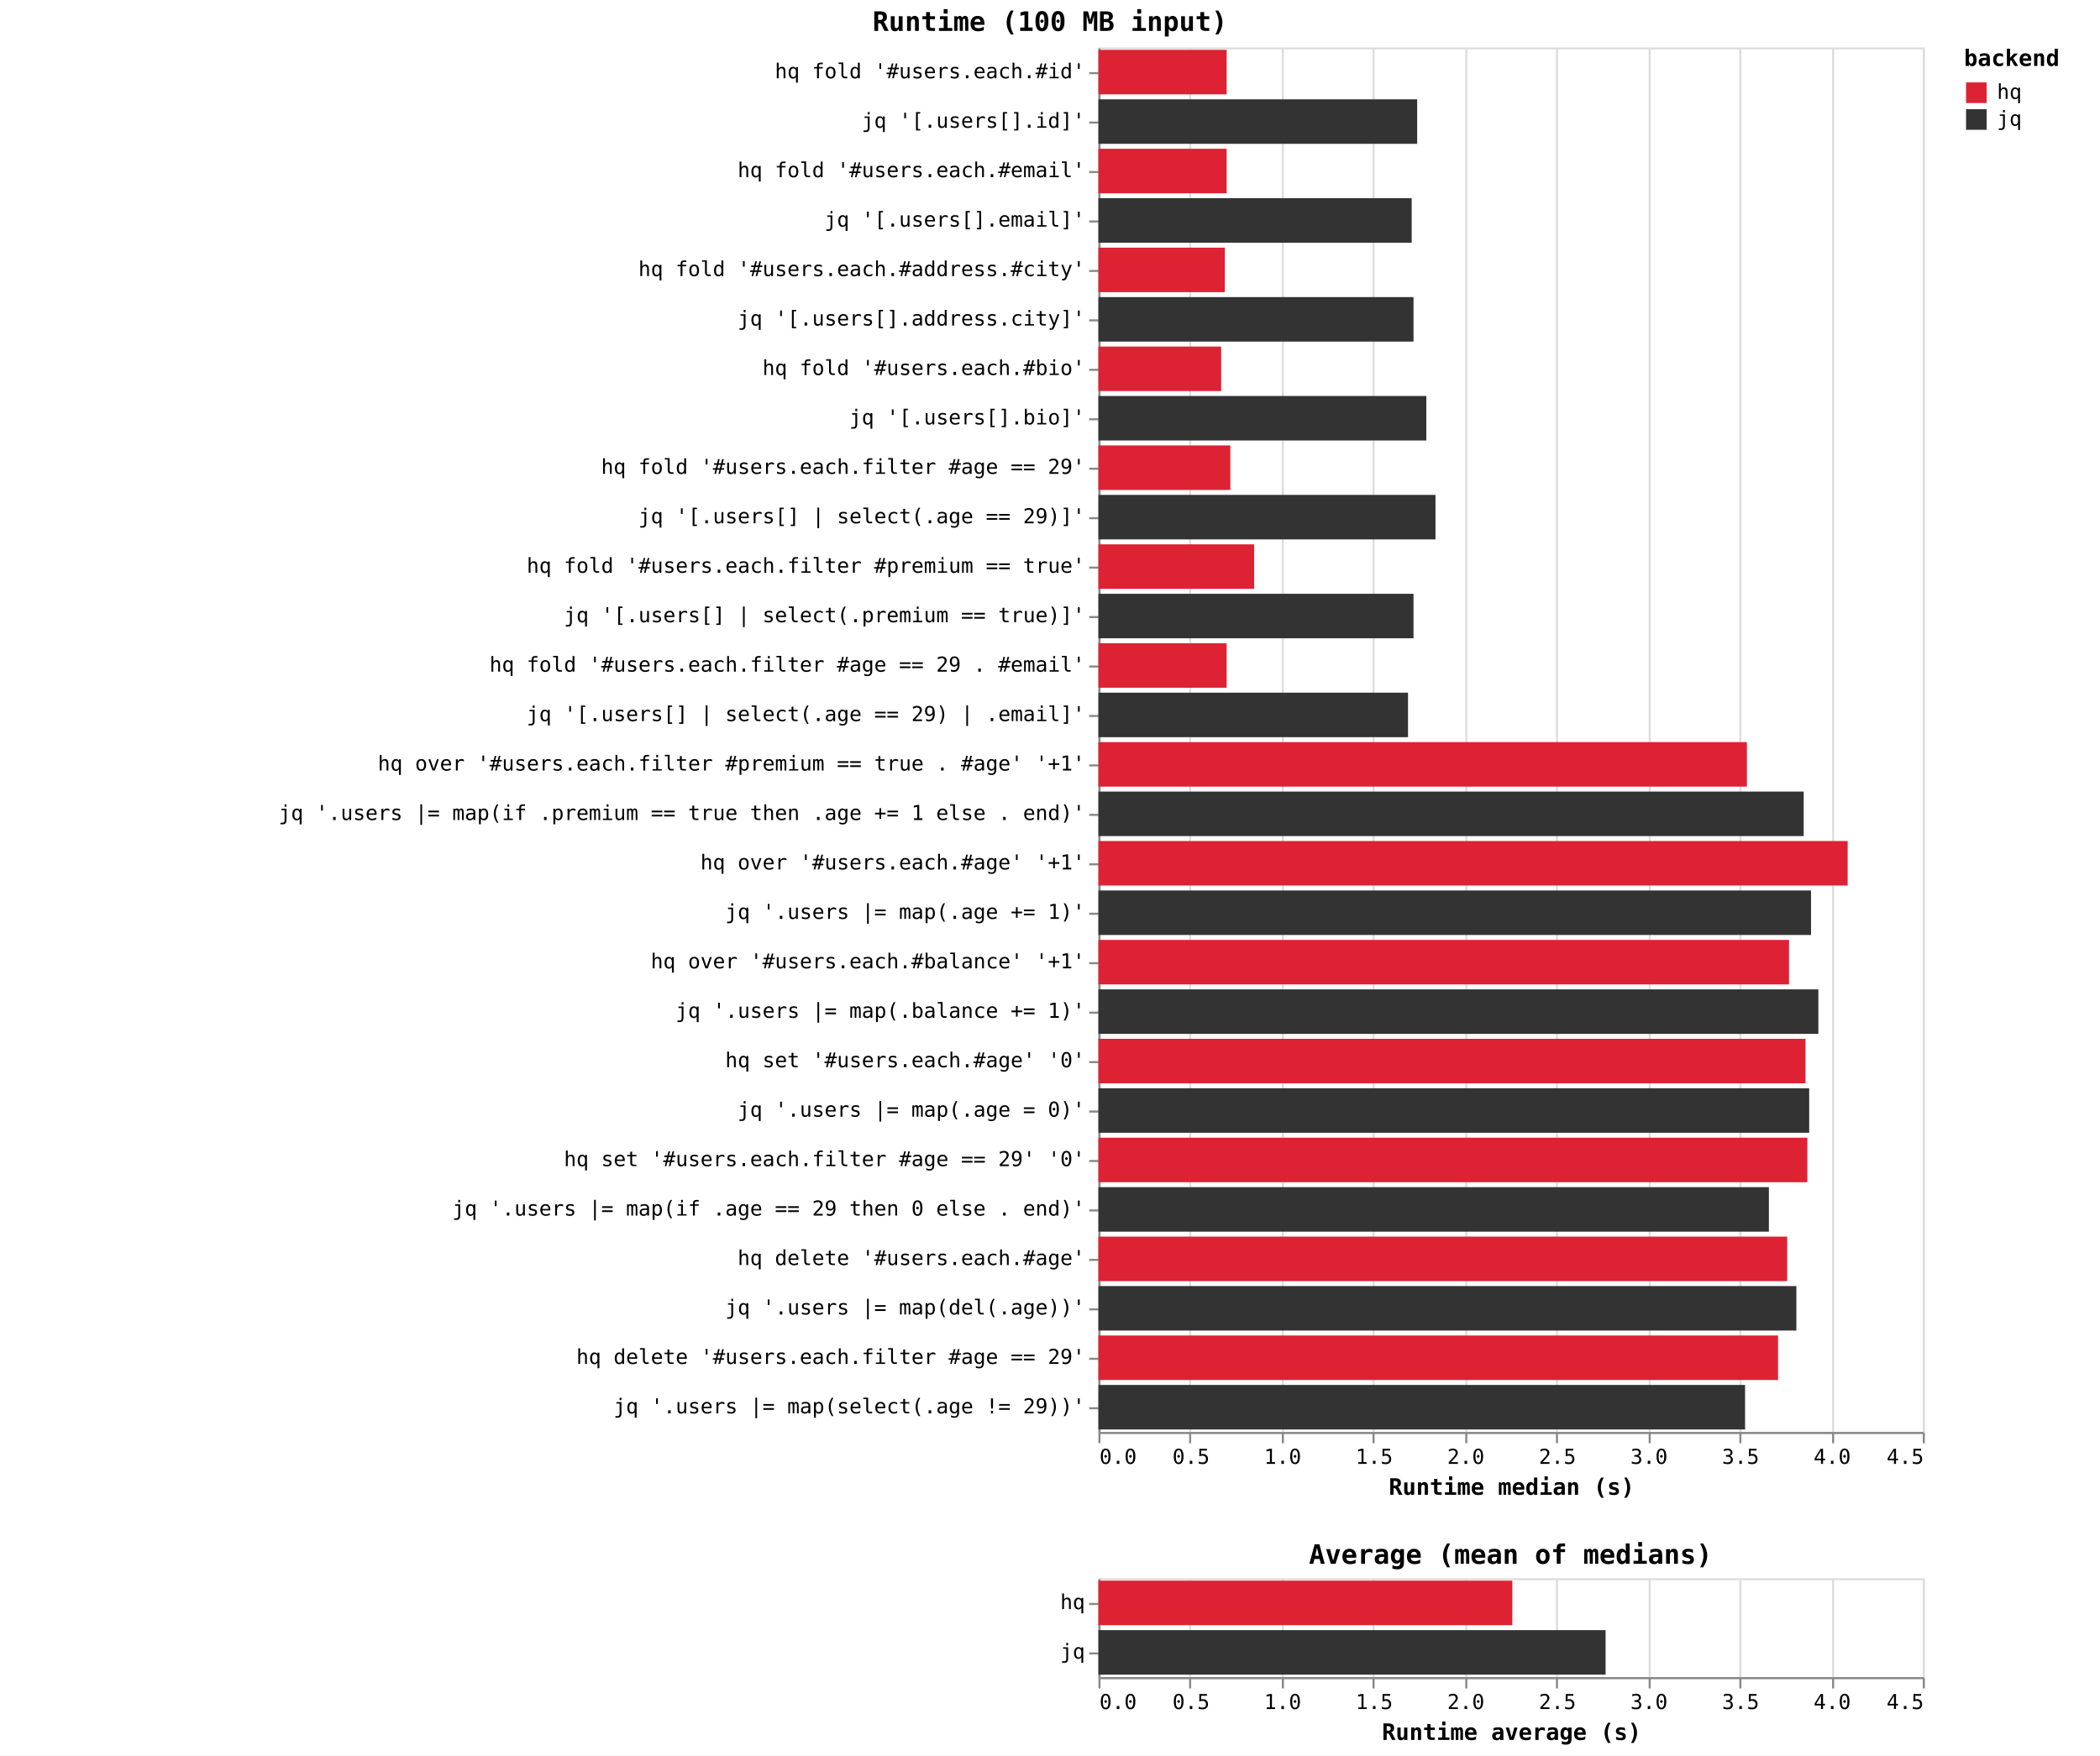
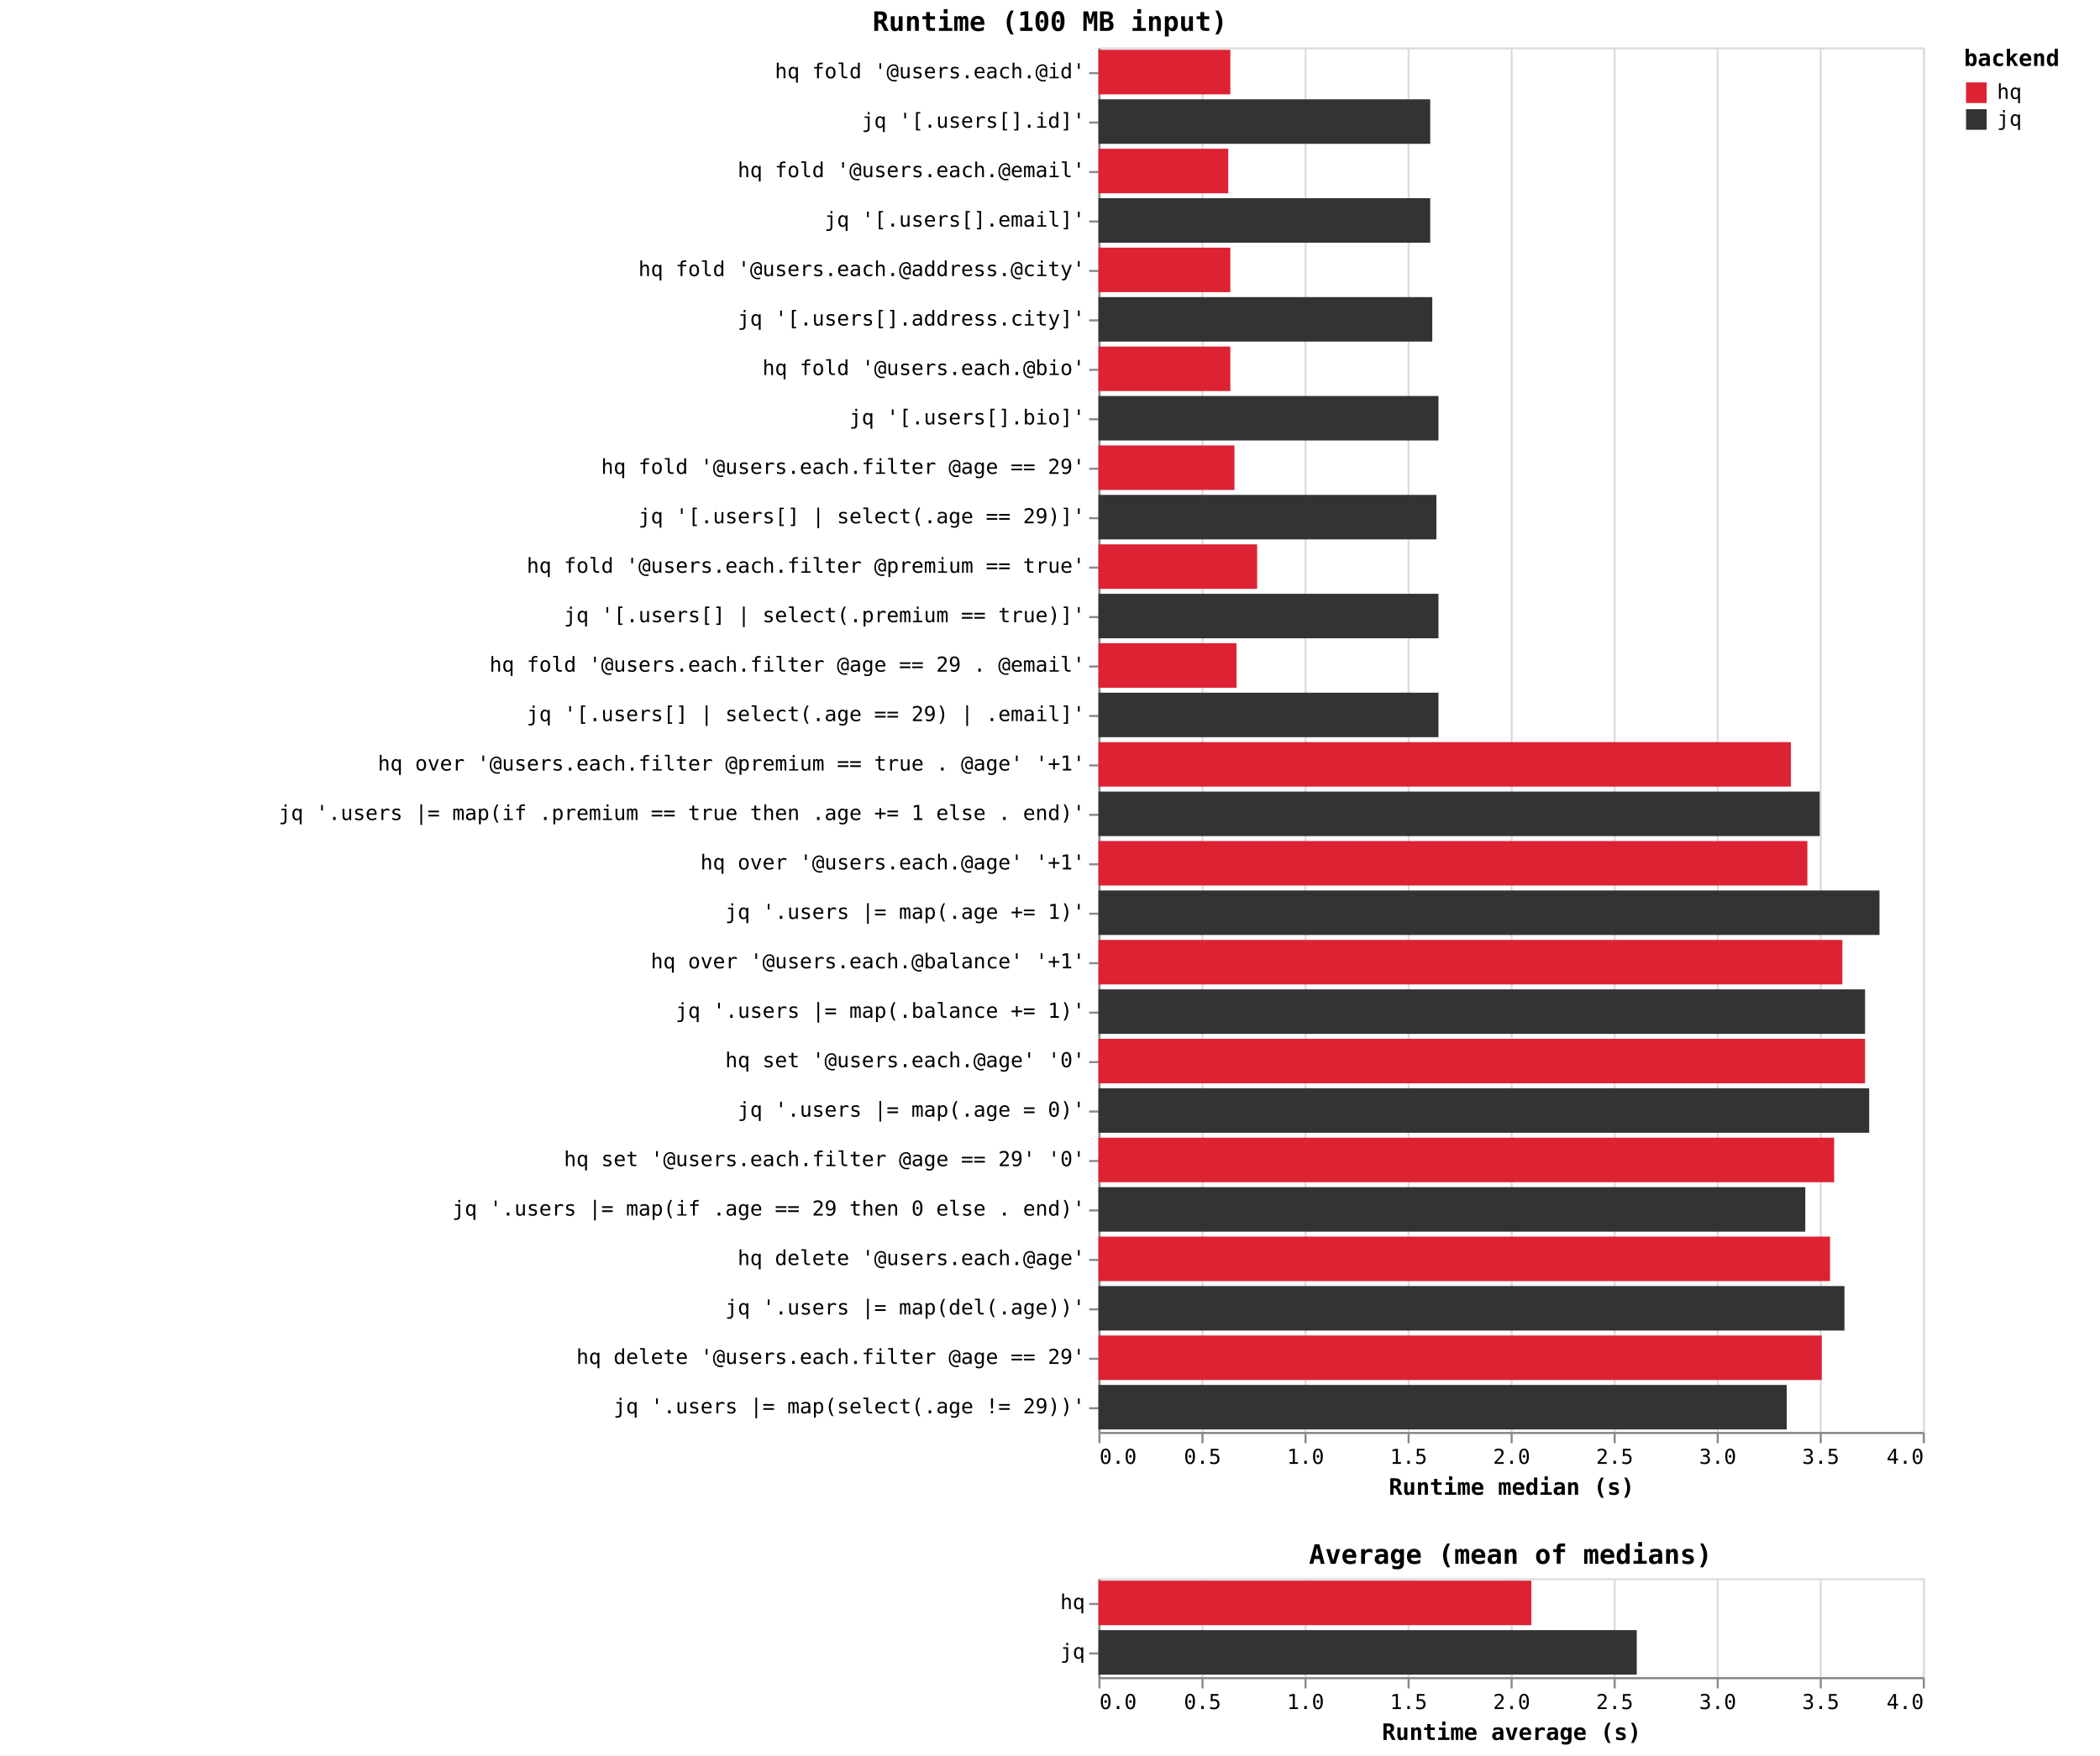
<svg xmlns="http://www.w3.org/2000/svg" width="1019" height="852" class="marks" viewBox="0 0 1019 852">
  <path fill="#fff" d="M0 0h1019v852H0z" />
  <g fill="none" stroke-miterlimit="10" aria-roledescription="group mark container" class="mark-group role-frame root">
    <path d="M533 23h400z" aria-hidden="true" class="background" />
    <g aria-roledescription="group mark container" class="mark-group role-scope concat_0_group">
      <path stroke="#ddd" d="M533.5 23.5h400v672h-400Z" aria-hidden="true" class="background" />
      <g aria-hidden="true" class="mark-group role-axis">
-         <path stroke="#ddd" d="M533.5 695.5v-672m44 672v-672m45 672v-672m44 672v-672m45 672v-672m44 672v-672m45 672v-672m44 672v-672m45 672v-672m44 672v-672" class="mark-rule role-axis-grid" pointer-events="none" />
+         <path stroke="#ddd" d="M533.5 695.5v-672m50 672v-672m50 672v-672m50 672v-672m50 672v-672m50 672v-672m50 672v-672m50 672v-672m50 672v-672" class="mark-rule role-axis-grid" pointer-events="none" />
      </g>
-       <g aria-label="X-axis titled 'Runtime median (s)' for a linear scale with values from 0 to 5" aria-roledescription="axis" class="mark-group role-axis" pointer-events="none">
-         <path stroke="#888" d="M533.5 695.5v5m44-5v5m45-5v5m44-5v5m45-5v5m44-5v5m45-5v5m44-5v5m45-5v5m44-5v5" class="mark-rule role-axis-tick" />
+       <g aria-label="X-axis titled 'Runtime median (s)' for a linear scale with values from 0 to 4" aria-roledescription="axis" class="mark-group role-axis" pointer-events="none">
+         <path stroke="#888" d="M533.5 695.5v5m50-5v5m50-5v5m50-5v5m50-5v5m50-5v5m50-5v5m50-5v5m50-5v5" class="mark-rule role-axis-tick" />
        <g fill="#000" class="mark-text role-axis-label" font-family="monospace" font-size="10">
          <text transform="translate(533.5 710.5)">0.0</text>
-           <text text-anchor="middle" transform="translate(577.944 710.5)">0.5</text>
-           <text text-anchor="middle" transform="translate(622.389 710.5)">1.0</text>
-           <text text-anchor="middle" transform="translate(666.833 710.5)">1.5</text>
-           <text text-anchor="middle" transform="translate(711.278 710.5)">2.0</text>
-           <text text-anchor="middle" transform="translate(755.722 710.5)">2.5</text>
-           <text text-anchor="middle" transform="translate(800.167 710.5)">3.0</text>
-           <text text-anchor="middle" transform="translate(844.611 710.5)">3.5</text>
-           <text text-anchor="middle" transform="translate(889.056 710.5)">4.0</text>
-           <text text-anchor="end" transform="translate(933.5 710.5)">4.5</text>
+           <text text-anchor="middle" transform="translate(583.5 710.5)">0.5</text>
+           <text text-anchor="middle" transform="translate(633.5 710.5)">1.0</text>
+           <text text-anchor="middle" transform="translate(683.5 710.5)">1.5</text>
+           <text text-anchor="middle" transform="translate(733.5 710.5)">2.0</text>
+           <text text-anchor="middle" transform="translate(783.5 710.5)">2.5</text>
+           <text text-anchor="middle" transform="translate(833.5 710.5)">3.0</text>
+           <text text-anchor="middle" transform="translate(883.5 710.5)">3.5</text>
+           <text text-anchor="end" transform="translate(933.5 710.5)">4.0</text>
        </g>
        <path stroke="#888" d="M533.5 695.5h400" class="mark-rule role-axis-domain" />
        <text fill="#000" class="mark-text role-axis-title" font-family="monospace" font-size="11" font-weight="bold" text-anchor="middle" transform="translate(733.5 725.5)">Runtime median (s)</text>
      </g>
-       <g aria-label="Y-axis for a discrete scale with 28 values: hq fold '#users.each.#id', jq '[.users[].id]', hq fold '#users.each.#email', jq '[.users[].email]', hq fold '#users.each.#address.#city', ending with jq '.users |= map(select(.age != 29))'" aria-roledescription="axis" class="mark-group role-axis" pointer-events="none">
+       <g aria-label="Y-axis for a discrete scale with 28 values: hq fold '@users.each.@id', jq '[.users[].id]', hq fold '@users.each.@email', jq '[.users[].email]', hq fold '@users.each.@address.@city', ending with jq '.users |= map(select(.age != 29))'" aria-roledescription="axis" class="mark-group role-axis" pointer-events="none">
        <path stroke="#888" d="M533.5 35.5h-5m5 24h-5m5 24h-5m5 24h-5m5 24h-5m5 24h-5m5 24h-5m5 24h-5m5 24h-5m5 24h-5m5 24h-5m5 24h-5m5 24h-5m5 24h-5m5 24h-5m5 24h-5m5 24h-5m5 24h-5m5 24h-5m5 24h-5m5 24h-5m5 24h-5m5 24h-5m5 24h-5m5 24h-5m5 24h-5m5 24h-5m5 24h-5" class="mark-rule role-axis-tick" />
        <g fill="#000" class="mark-text role-axis-label" font-family="monospace" font-size="10" text-anchor="end">
-           <text transform="translate(526.5 38)">hq fold '#users.each.#id'</text>
+           <text transform="translate(526.5 38)">hq fold '@users.each.@id'</text>
          <text transform="translate(526.5 62)">jq '[.users[].id]'</text>
-           <text transform="translate(526.5 86)">hq fold '#users.each.#email'</text>
+           <text transform="translate(526.5 86)">hq fold '@users.each.@email'</text>
          <text transform="translate(526.5 110)">jq '[.users[].email]'</text>
-           <text transform="translate(526.5 134)">hq fold '#users.each.#address.#city'</text>
+           <text transform="translate(526.5 134)">hq fold '@users.each.@address.@city'</text>
          <text transform="translate(526.5 158)">jq '[.users[].address.city]'</text>
-           <text transform="translate(526.5 182)">hq fold '#users.each.#bio'</text>
+           <text transform="translate(526.5 182)">hq fold '@users.each.@bio'</text>
          <text transform="translate(526.5 206)">jq '[.users[].bio]'</text>
-           <text transform="translate(526.5 230)">hq fold '#users.each.filter #age == 29'</text>
+           <text transform="translate(526.5 230)">hq fold '@users.each.filter @age == 29'</text>
          <text transform="translate(526.5 254)">jq '[.users[] | select(.age == 29)]'</text>
-           <text transform="translate(526.5 278)">hq fold '#users.each.filter #premium == true'</text>
+           <text transform="translate(526.5 278)">hq fold '@users.each.filter @premium == true'</text>
          <text transform="translate(526.5 302)">jq '[.users[] | select(.premium == true)]'</text>
-           <text transform="translate(526.5 326)">hq fold '#users.each.filter #age == 29 . #email'</text>
+           <text transform="translate(526.5 326)">hq fold '@users.each.filter @age == 29 . @email'</text>
          <text transform="translate(526.5 350)">jq '[.users[] | select(.age == 29) | .email]'</text>
-           <text transform="translate(526.5 374)">hq over '#users.each.filter #premium == true . #age' '+1'</text>
+           <text transform="translate(526.5 374)">hq over '@users.each.filter @premium == true . @age' '+1'</text>
          <text transform="translate(526.5 398)">jq '.users |= map(if .premium == true then .age += 1 else . end)'</text>
-           <text transform="translate(526.5 422)">hq over '#users.each.#age' '+1'</text>
+           <text transform="translate(526.5 422)">hq over '@users.each.@age' '+1'</text>
          <text transform="translate(526.5 446)">jq '.users |= map(.age += 1)'</text>
-           <text transform="translate(526.5 470)">hq over '#users.each.#balance' '+1'</text>
+           <text transform="translate(526.5 470)">hq over '@users.each.@balance' '+1'</text>
          <text transform="translate(526.5 494)">jq '.users |= map(.balance += 1)'</text>
-           <text transform="translate(526.5 518)">hq set '#users.each.#age' '0'</text>
+           <text transform="translate(526.5 518)">hq set '@users.each.@age' '0'</text>
          <text transform="translate(526.5 542)">jq '.users |= map(.age = 0)'</text>
-           <text transform="translate(526.5 566)">hq set '#users.each.filter #age == 29' '0'</text>
+           <text transform="translate(526.5 566)">hq set '@users.each.filter @age == 29' '0'</text>
          <text transform="translate(526.5 590)">jq '.users |= map(if .age == 29 then 0 else . end)'</text>
-           <text transform="translate(526.5 614)">hq delete '#users.each.#age'</text>
+           <text transform="translate(526.5 614)">hq delete '@users.each.@age'</text>
          <text transform="translate(526.5 638)">jq '.users |= map(del(.age))'</text>
-           <text transform="translate(526.5 662)">hq delete '#users.each.filter #age == 29'</text>
+           <text transform="translate(526.5 662)">hq delete '@users.each.filter @age == 29'</text>
          <text transform="translate(526.5 686)">jq '.users |= map(select(.age != 29))'</text>
        </g>
        <path stroke="#888" d="M533.5 23.5v672" class="mark-rule role-axis-domain" />
      </g>
      <g aria-roledescription="rect mark container" class="mark-rect role-mark concat_0_marks">
-         <path fill="#d23" d="M533 24.2h62.222v21.6H533Z" aria-label="Runtime median (s): 0.7; command: hq fold '#users.each.#id'; backend: hq" aria-roledescription="bar" />
-         <path fill="#333" d="M533 48.2h154.667v21.6H533Z" aria-label="Runtime median (s): 1.74; command: jq '[.users[].id]'; backend: jq" aria-roledescription="bar" />
-         <path fill="#d23" d="M533 72.2h62.222v21.6H533Z" aria-label="Runtime median (s): 0.7; command: hq fold '#users.each.#email'; backend: hq" aria-roledescription="bar" />
-         <path fill="#333" d="M533 96.2h152v21.6H533Z" aria-label="Runtime median (s): 1.71; command: jq '[.users[].email]'; backend: jq" aria-roledescription="bar" />
-         <path fill="#d23" d="M533 120.2h61.333v21.6H533Z" aria-label="Runtime median (s): 0.69; command: hq fold '#users.each.#address.#city'; backend: hq" aria-roledescription="bar" />
-         <path fill="#333" d="M533 144.2h152.889v21.6H533Z" aria-label="Runtime median (s): 1.72; command: jq '[.users[].address.city]'; backend: jq" aria-roledescription="bar" />
-         <path fill="#d23" d="M533 168.2h59.556v21.6H533Z" aria-label="Runtime median (s): 0.67; command: hq fold '#users.each.#bio'; backend: hq" aria-roledescription="bar" />
-         <path fill="#333" d="M533 192.2h159.111v21.6H533Z" aria-label="Runtime median (s): 1.79; command: jq '[.users[].bio]'; backend: jq" aria-roledescription="bar" />
-         <path fill="#d23" d="M533 216.2h64v21.6h-64Z" aria-label="Runtime median (s): 0.72; command: hq fold '#users.each.filter #age == 29'; backend: hq" aria-roledescription="bar" />
-         <path fill="#333" d="M533 240.2h163.556v21.6H533Z" aria-label="Runtime median (s): 1.84; command: jq '[.users[] | select(.age == 29)]'; backend: jq" aria-roledescription="bar" />
-         <path fill="#d23" d="M533 264.2h75.556v21.6H533Z" aria-label="Runtime median (s): 0.85; command: hq fold '#users.each.filter #premium == true'; backend: hq" aria-roledescription="bar" />
-         <path fill="#333" d="M533 288.2h152.889v21.6H533Z" aria-label="Runtime median (s): 1.72; command: jq '[.users[] | select(.premium == true)]'; backend: jq" aria-roledescription="bar" />
-         <path fill="#d23" d="M533 312.2h62.222v21.6H533Z" aria-label="Runtime median (s): 0.7; command: hq fold '#users.each.filter #age == 29 . #email'; backend: hq" aria-roledescription="bar" />
-         <path fill="#333" d="M533 336.2h150.222v21.6H533Z" aria-label="Runtime median (s): 1.69; command: jq '[.users[] | select(.age == 29) | .email]'; backend: jq" aria-roledescription="bar" />
-         <path fill="#d23" d="M533 360.2h314.667v21.6H533Z" aria-label="Runtime median (s): 3.54; command: hq over '#users.each.filter #premium == true . #age' '+1'; backend: hq" aria-roledescription="bar" />
-         <path fill="#333" d="M533 384.2h342.222v21.6H533Z" aria-label="Runtime median (s): 3.85; command: jq '.users |= map(if .premium == true then .age += 1 else . end)'; backend: jq" aria-roledescription="bar" />
-         <path fill="#d23" d="M533 408.2h363.556v21.6H533Z" aria-label="Runtime median (s): 4.09; command: hq over '#users.each.#age' '+1'; backend: hq" aria-roledescription="bar" />
-         <path fill="#333" d="M533 432.2h345.778v21.6H533Z" aria-label="Runtime median (s): 3.89; command: jq '.users |= map(.age += 1)'; backend: jq" aria-roledescription="bar" />
-         <path fill="#d23" d="M533 456.2h335.111v21.6H533Z" aria-label="Runtime median (s): 3.77; command: hq over '#users.each.#balance' '+1'; backend: hq" aria-roledescription="bar" />
-         <path fill="#333" d="M533 480.2h349.333v21.6H533Z" aria-label="Runtime median (s): 3.93; command: jq '.users |= map(.balance += 1)'; backend: jq" aria-roledescription="bar" />
-         <path fill="#d23" d="M533 504.2h343.111v21.6H533Z" aria-label="Runtime median (s): 3.86; command: hq set '#users.each.#age' '0'; backend: hq" aria-roledescription="bar" />
-         <path fill="#333" d="M533 528.2h344.889v21.6H533Z" aria-label="Runtime median (s): 3.88; command: jq '.users |= map(.age = 0)'; backend: jq" aria-roledescription="bar" />
-         <path fill="#d23" d="M533 552.2h344v21.6H533Z" aria-label="Runtime median (s): 3.87; command: hq set '#users.each.filter #age == 29' '0'; backend: hq" aria-roledescription="bar" />
-         <path fill="#333" d="M533 576.2h325.333v21.6H533Z" aria-label="Runtime median (s): 3.66; command: jq '.users |= map(if .age == 29 then 0 else . end)'; backend: jq" aria-roledescription="bar" />
-         <path fill="#d23" d="M533 600.2h334.222v21.6H533Z" aria-label="Runtime median (s): 3.76; command: hq delete '#users.each.#age'; backend: hq" aria-roledescription="bar" />
-         <path fill="#333" d="M533 624.2h338.667v21.6H533Z" aria-label="Runtime median (s): 3.81; command: jq '.users |= map(del(.age))'; backend: jq" aria-roledescription="bar" />
-         <path fill="#d23" d="M533 648.2h329.778v21.6H533Z" aria-label="Runtime median (s): 3.71; command: hq delete '#users.each.filter #age == 29'; backend: hq" aria-roledescription="bar" />
-         <path fill="#333" d="M533 672.2h313.778v21.6H533Z" aria-label="Runtime median (s): 3.53; command: jq '.users |= map(select(.age != 29))'; backend: jq" aria-roledescription="bar" />
+         <path fill="#d23" d="M533 24.2h64v21.6h-64Z" aria-label="Runtime median (s): 0.64; command: hq fold '@users.each.@id'; backend: hq" aria-roledescription="bar" />
+         <path fill="#333" d="M533 48.2h161v21.6H533Z" aria-label="Runtime median (s): 1.61; command: jq '[.users[].id]'; backend: jq" aria-roledescription="bar" />
+         <path fill="#d23" d="M533 72.2h63v21.6h-63Z" aria-label="Runtime median (s): 0.63; command: hq fold '@users.each.@email'; backend: hq" aria-roledescription="bar" />
+         <path fill="#333" d="M533 96.2h161v21.6H533Z" aria-label="Runtime median (s): 1.61; command: jq '[.users[].email]'; backend: jq" aria-roledescription="bar" />
+         <path fill="#d23" d="M533 120.2h64v21.6h-64Z" aria-label="Runtime median (s): 0.64; command: hq fold '@users.each.@address.@city'; backend: hq" aria-roledescription="bar" />
+         <path fill="#333" d="M533 144.2h162v21.6H533Z" aria-label="Runtime median (s): 1.62; command: jq '[.users[].address.city]'; backend: jq" aria-roledescription="bar" />
+         <path fill="#d23" d="M533 168.2h64v21.6h-64Z" aria-label="Runtime median (s): 0.64; command: hq fold '@users.each.@bio'; backend: hq" aria-roledescription="bar" />
+         <path fill="#333" d="M533 192.2h165v21.6H533Z" aria-label="Runtime median (s): 1.65; command: jq '[.users[].bio]'; backend: jq" aria-roledescription="bar" />
+         <path fill="#d23" d="M533 216.2h66v21.6h-66Z" aria-label="Runtime median (s): 0.66; command: hq fold '@users.each.filter @age == 29'; backend: hq" aria-roledescription="bar" />
+         <path fill="#333" d="M533 240.2h164v21.6H533Z" aria-label="Runtime median (s): 1.64; command: jq '[.users[] | select(.age == 29)]'; backend: jq" aria-roledescription="bar" />
+         <path fill="#d23" d="M533 264.2h77v21.6h-77Z" aria-label="Runtime median (s): 0.77; command: hq fold '@users.each.filter @premium == true'; backend: hq" aria-roledescription="bar" />
+         <path fill="#333" d="M533 288.2h165v21.6H533Z" aria-label="Runtime median (s): 1.65; command: jq '[.users[] | select(.premium == true)]'; backend: jq" aria-roledescription="bar" />
+         <path fill="#d23" d="M533 312.2h67v21.6h-67Z" aria-label="Runtime median (s): 0.67; command: hq fold '@users.each.filter @age == 29 . @email'; backend: hq" aria-roledescription="bar" />
+         <path fill="#333" d="M533 336.2h165v21.6H533Z" aria-label="Runtime median (s): 1.65; command: jq '[.users[] | select(.age == 29) | .email]'; backend: jq" aria-roledescription="bar" />
+         <path fill="#d23" d="M533 360.2h336v21.6H533Z" aria-label="Runtime median (s): 3.36; command: hq over '@users.each.filter @premium == true . @age' '+1'; backend: hq" aria-roledescription="bar" />
+         <path fill="#333" d="M533 384.2h350v21.6H533Z" aria-label="Runtime median (s): 3.5; command: jq '.users |= map(if .premium == true then .age += 1 else . end)'; backend: jq" aria-roledescription="bar" />
+         <path fill="#d23" d="M533 408.2h344v21.6H533Z" aria-label="Runtime median (s): 3.44; command: hq over '@users.each.@age' '+1'; backend: hq" aria-roledescription="bar" />
+         <path fill="#333" d="M533 432.2h379v21.6H533Z" aria-label="Runtime median (s): 3.79; command: jq '.users |= map(.age += 1)'; backend: jq" aria-roledescription="bar" />
+         <path fill="#d23" d="M533 456.2h361v21.6H533Z" aria-label="Runtime median (s): 3.61; command: hq over '@users.each.@balance' '+1'; backend: hq" aria-roledescription="bar" />
+         <path fill="#333" d="M533 480.2h372v21.6H533Z" aria-label="Runtime median (s): 3.72; command: jq '.users |= map(.balance += 1)'; backend: jq" aria-roledescription="bar" />
+         <path fill="#d23" d="M533 504.2h372v21.6H533Z" aria-label="Runtime median (s): 3.72; command: hq set '@users.each.@age' '0'; backend: hq" aria-roledescription="bar" />
+         <path fill="#333" d="M533 528.2h374v21.6H533Z" aria-label="Runtime median (s): 3.74; command: jq '.users |= map(.age = 0)'; backend: jq" aria-roledescription="bar" />
+         <path fill="#d23" d="M533 552.2h357v21.6H533Z" aria-label="Runtime median (s): 3.57; command: hq set '@users.each.filter @age == 29' '0'; backend: hq" aria-roledescription="bar" />
+         <path fill="#333" d="M533 576.2h343v21.6H533Z" aria-label="Runtime median (s): 3.43; command: jq '.users |= map(if .age == 29 then 0 else . end)'; backend: jq" aria-roledescription="bar" />
+         <path fill="#d23" d="M533 600.2h355v21.6H533Z" aria-label="Runtime median (s): 3.55; command: hq delete '@users.each.@age'; backend: hq" aria-roledescription="bar" />
+         <path fill="#333" d="M533 624.2h362v21.6H533Z" aria-label="Runtime median (s): 3.62; command: jq '.users |= map(del(.age))'; backend: jq" aria-roledescription="bar" />
+         <path fill="#d23" d="M533 648.2h351v21.6H533Z" aria-label="Runtime median (s): 3.51; command: hq delete '@users.each.filter @age == 29'; backend: hq" aria-roledescription="bar" />
+         <path fill="#333" d="M533 672.2h334v21.6H533Z" aria-label="Runtime median (s): 3.34; command: jq '.users |= map(select(.age != 29))'; backend: jq" aria-roledescription="bar" />
      </g>
    </g>
    <g aria-roledescription="group mark container" class="mark-group role-scope concat_1_group">
      <path stroke="#ddd" d="M533.5 766.5h400v48h-400Z" aria-hidden="true" class="background" />
      <g aria-hidden="true" class="mark-group role-axis">
-         <path stroke="#ddd" d="M533.5 814.5v-48m44 48v-48m45 48v-48m44 48v-48m45 48v-48m44 48v-48m45 48v-48m44 48v-48m45 48v-48m44 48v-48" class="mark-rule role-axis-grid" pointer-events="none" />
+         <path stroke="#ddd" d="M533.5 814.5v-48m50 48v-48m50 48v-48m50 48v-48m50 48v-48m50 48v-48m50 48v-48m50 48v-48m50 48v-48" class="mark-rule role-axis-grid" pointer-events="none" />
      </g>
-       <g aria-label="X-axis titled 'Runtime average (s)' for a linear scale with values from 0 to 5" aria-roledescription="axis" class="mark-group role-axis" pointer-events="none">
-         <path stroke="#888" d="M533.5 814.5v5m44-5v5m45-5v5m44-5v5m45-5v5m44-5v5m45-5v5m44-5v5m45-5v5m44-5v5" class="mark-rule role-axis-tick" />
+       <g aria-label="X-axis titled 'Runtime average (s)' for a linear scale with values from 0 to 4" aria-roledescription="axis" class="mark-group role-axis" pointer-events="none">
+         <path stroke="#888" d="M533.5 814.5v5m50-5v5m50-5v5m50-5v5m50-5v5m50-5v5m50-5v5m50-5v5m50-5v5" class="mark-rule role-axis-tick" />
        <g fill="#000" class="mark-text role-axis-label" font-family="monospace" font-size="10">
          <text transform="translate(533.5 829.5)">0.0</text>
-           <text text-anchor="middle" transform="translate(577.944 829.5)">0.5</text>
-           <text text-anchor="middle" transform="translate(622.389 829.5)">1.0</text>
-           <text text-anchor="middle" transform="translate(666.833 829.5)">1.5</text>
-           <text text-anchor="middle" transform="translate(711.278 829.5)">2.0</text>
-           <text text-anchor="middle" transform="translate(755.722 829.5)">2.5</text>
-           <text text-anchor="middle" transform="translate(800.167 829.5)">3.0</text>
-           <text text-anchor="middle" transform="translate(844.611 829.5)">3.5</text>
-           <text text-anchor="middle" transform="translate(889.056 829.5)">4.0</text>
-           <text text-anchor="end" transform="translate(933.5 829.5)">4.5</text>
+           <text text-anchor="middle" transform="translate(583.5 829.5)">0.5</text>
+           <text text-anchor="middle" transform="translate(633.5 829.5)">1.0</text>
+           <text text-anchor="middle" transform="translate(683.5 829.5)">1.5</text>
+           <text text-anchor="middle" transform="translate(733.5 829.5)">2.0</text>
+           <text text-anchor="middle" transform="translate(783.5 829.5)">2.5</text>
+           <text text-anchor="middle" transform="translate(833.5 829.5)">3.0</text>
+           <text text-anchor="middle" transform="translate(883.5 829.5)">3.5</text>
+           <text text-anchor="end" transform="translate(933.5 829.5)">4.0</text>
        </g>
        <path stroke="#888" d="M533.5 814.5h400" class="mark-rule role-axis-domain" />
        <text fill="#000" class="mark-text role-axis-title" font-family="monospace" font-size="11" font-weight="bold" text-anchor="middle" transform="translate(733.5 844.5)">Runtime average (s)</text>
      </g>
      <g aria-label="Y-axis for a discrete scale with 2 values: hq, jq" aria-roledescription="axis" class="mark-group role-axis" pointer-events="none">
        <path stroke="#888" d="M533.5 778.5h-5m5 24h-5" class="mark-rule role-axis-tick" />
        <g fill="#000" class="mark-text role-axis-label" font-family="monospace" font-size="10" text-anchor="end">
          <text transform="translate(526.5 781)">hq</text>
          <text transform="translate(526.5 805)">jq</text>
        </g>
        <path stroke="#888" d="M533.5 766.5v48" class="mark-rule role-axis-domain" />
      </g>
      <g aria-roledescription="rect mark container" class="mark-rect role-mark concat_1_marks">
-         <path fill="#d23" d="M533 767.2h200.825v21.6H533Z" aria-label="Runtime average (s): 2.25928571429; command: hq; backend: hq" aria-roledescription="bar" />
-         <path fill="#333" d="M533 791.2h246.095v21.6H533Z" aria-label="Runtime average (s): 2.76857142857; command: jq; backend: jq" aria-roledescription="bar" />
+         <path fill="#d23" d="M533 767.2h210.071v21.6H533Z" aria-label="Runtime average (s): 2.10071428571; command: hq; backend: hq" aria-roledescription="bar" />
+         <path fill="#333" d="M533 791.2h261.214v21.6H533Z" aria-label="Runtime average (s): 2.61214285714; command: jq; backend: jq" aria-roledescription="bar" />
      </g>
      <g class="mark-group role-title">
        <text fill="#000" aria-label="Title text 'Average (mean of medians)'" aria-roledescription="title" class="mark-text role-title-text" font-family="monospace" font-size="13" font-weight="bold" pointer-events="none" text-anchor="middle" transform="translate(733 759)">Average (mean of medians)</text>
      </g>
    </g>
    <g aria-label="Symbol legend titled 'backend' for fill color with 2 values: hq, jq" aria-roledescription="legend" class="mark-group role-legend">
      <path d="M953 23h61v40h-61Z" aria-hidden="true" class="background" pointer-events="none" />
      <g class="mark-group role-legend-entry">
        <g aria-roledescription="group mark container" class="mark-group role-scope" pointer-events="none">
          <path d="M953 39h32v11h-32Z" aria-hidden="true" class="background" />
          <path fill="#d23" d="M954 40h10v10h-10Z" class="mark-symbol role-legend-symbol" />
          <text fill="#000" class="mark-text role-legend-label" font-family="monospace" font-size="10" transform="translate(969 48)">hq</text>
          <path d="M953 52h32v11h-32Z" aria-hidden="true" class="background" />
          <path fill="#333" d="M954 53h10v10h-10Z" class="mark-symbol role-legend-symbol" />
          <text fill="#000" class="mark-text role-legend-label" font-family="monospace" font-size="10" transform="translate(969 61)">jq</text>
        </g>
      </g>
      <text fill="#000" class="mark-text role-legend-title" font-family="monospace" font-size="11" font-weight="bold" pointer-events="none" transform="translate(953 32)">backend</text>
    </g>
    <g class="mark-group role-title">
      <text fill="#000" aria-label="Title text 'Runtime (100 MB input)'" aria-roledescription="title" class="mark-text role-title-text" font-family="monospace" font-size="13" font-weight="bold" pointer-events="none" text-anchor="middle" transform="translate(509.5 15)">Runtime (100 MB input)</text>
    </g>
  </g>
</svg>
